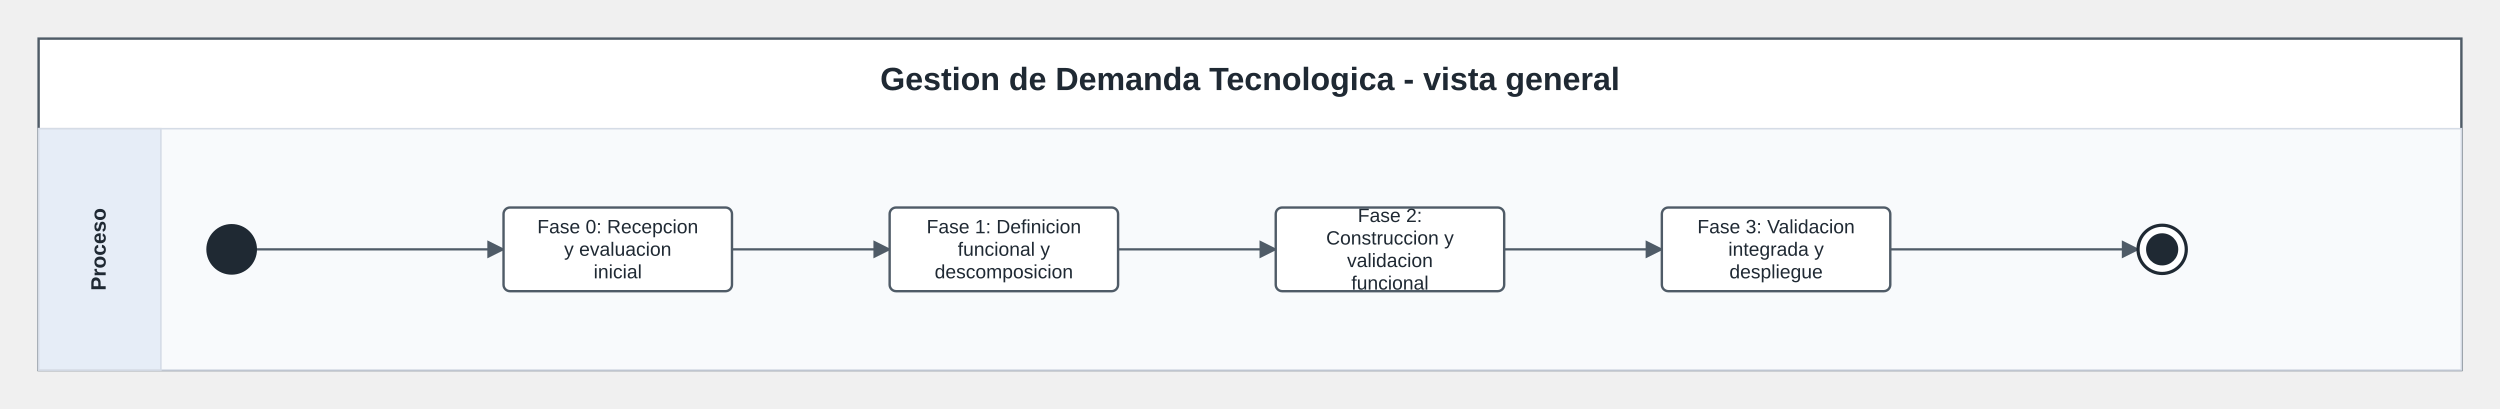
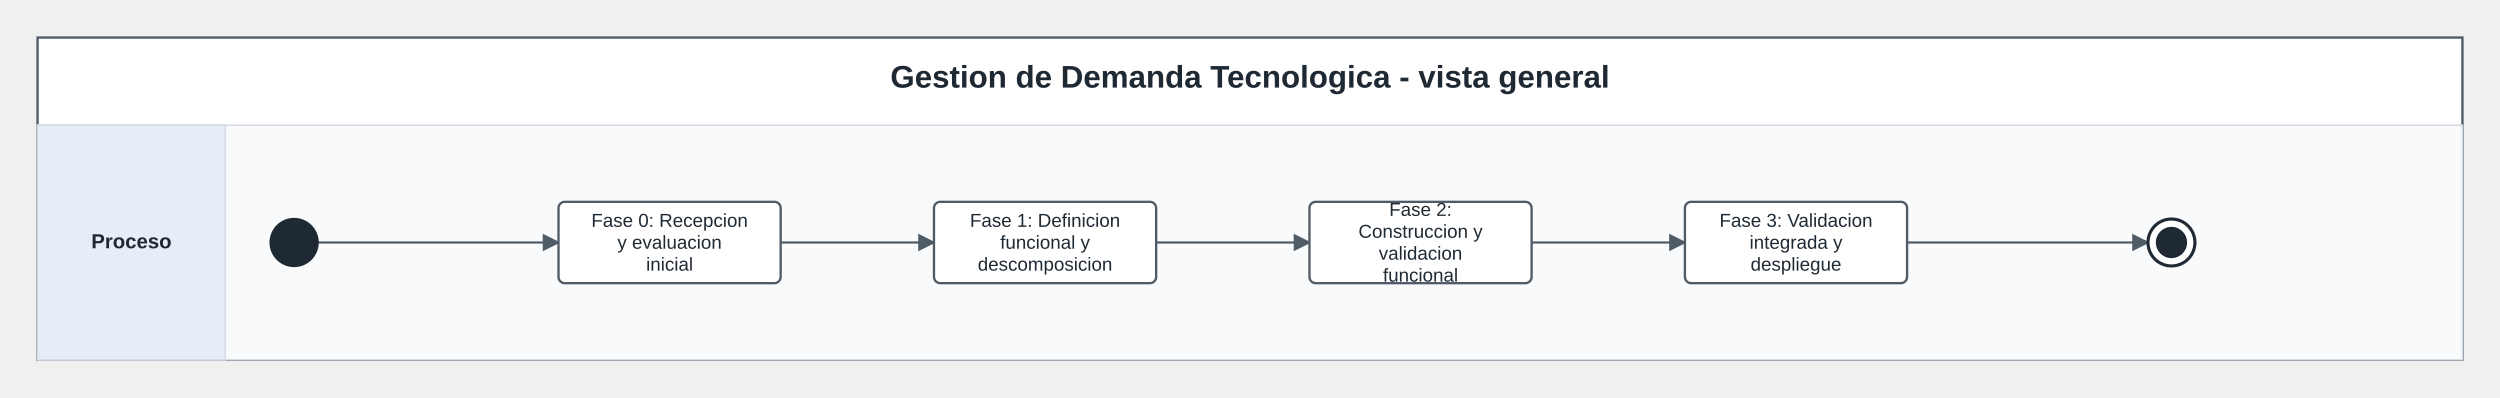
- <svg xmlns="http://www.w3.org/2000/svg" width="1554" height="254" viewBox="0 0 1554 254" role="img" aria-labelledby="title desc">
+ <svg xmlns="http://www.w3.org/2000/svg" width="1598" height="254" viewBox="0 0 1598 254" role="img" aria-labelledby="title desc">
  <defs>
    <marker id="arrow" viewBox="0 0 10 10" refX="9" refY="5" markerWidth="8" markerHeight="8" orient="auto-start-reverse">
      <path d="M 0 0 L 10 5 L 0 10 z" fill="#4f5b67" />
    </marker>
  </defs>
-   <rect x="24" y="24" width="1506" height="206" rx="0" fill="#ffffff" stroke="#4f5b67" stroke-width="1.5" />
-   <text x="777.0" y="56" text-anchor="middle" font-family="Arial, sans-serif" font-size="20" font-weight="700" fill="#1f2933">Gestion de Demanda Tecnologica - vista general</text>
-   <rect x="24" y="80" width="1506" height="150" fill="#f8fafc" stroke="#d5dce6" stroke-width="1" />
-   <rect x="24" y="80" width="76" height="150" fill="#e6edf7" stroke="#d5dce6" stroke-width="1" />
-   <text x="62.0" y="155.0" text-anchor="middle" dominant-baseline="middle" transform="rotate(-90 62.0 155.0)" font-family="Arial, sans-serif" font-size="13" font-weight="700" fill="#1f2933">Proceso</text>
+   <rect x="24" y="24" width="1550" height="206" rx="0" fill="#ffffff" stroke="#4f5b67" stroke-width="1.5" />
+   <text x="799.0" y="56" text-anchor="middle" font-family="Arial, sans-serif" font-size="20" font-weight="700" fill="#1f2933">Gestion de Demanda Tecnologica - vista general</text>
+   <rect x="24" y="80" width="1550" height="150" fill="#f8fafc" stroke="#d5dce6" stroke-width="1" />
+   <rect x="24" y="80" width="120" height="150" fill="#e6edf7" stroke="#d5dce6" stroke-width="1" />
+   <text x="84.0" y="155.0" text-anchor="middle" dominant-baseline="middle" font-family="Arial, sans-serif" font-size="13" font-weight="700" fill="#1f2933">
+     <tspan x="84.0" dy="-0.0">Proceso</tspan>
+   </text>
  <g fill="none" stroke="#4f5b67" stroke-width="1.4" marker-end="url(#arrow)">
-     <polyline points="159.0,155.0 236.0,155.0 313.0,155.0" />
-     <polyline points="455.0,155.0 504.0,155.0 553.0,155.0" />
-     <polyline points="695.0,155.0 744.0,155.0 793.0,155.0" />
-     <polyline points="935.0,155.0 984.0,155.0 1033.0,155.0" />
-     <polyline points="1175.0,155.0 1252.0,155.0 1329.0,155.0" />
+     <polyline points="203.0,155.0 280.0,155.0 357.0,155.0" />
+     <polyline points="499.0,155.0 548.0,155.0 597.0,155.0" />
+     <polyline points="739.0,155.0 788.0,155.0 837.0,155.0" />
+     <polyline points="979.0,155.0 1028.0,155.0 1077.0,155.0" />
+     <polyline points="1219.0,155.0 1296.0,155.0 1373.0,155.0" />
  </g>
-   <circle cx="144" cy="155.0" r="15.0" fill="#1f2933" stroke="#1f2933" stroke-width="1.5" />
-   <rect x="313.0" y="129.0" width="142" height="52" rx="4" fill="#ffffff" stroke="#4f5b67" stroke-width="1.5" />
-   <text x="384" y="145.0" text-anchor="middle" font-family="Arial, sans-serif" font-size="12" fill="#1f2933">Fase 0: Recepcion</text>
-   <text x="384" y="159.0" text-anchor="middle" font-family="Arial, sans-serif" font-size="12" fill="#1f2933">y evaluacion</text>
-   <text x="384" y="173.0" text-anchor="middle" font-family="Arial, sans-serif" font-size="12" fill="#1f2933">inicial</text>
-   <rect x="553.0" y="129.0" width="142" height="52" rx="4" fill="#ffffff" stroke="#4f5b67" stroke-width="1.5" />
-   <text x="624" y="145.0" text-anchor="middle" font-family="Arial, sans-serif" font-size="12" fill="#1f2933">Fase 1: Definicion</text>
-   <text x="624" y="159.0" text-anchor="middle" font-family="Arial, sans-serif" font-size="12" fill="#1f2933">funcional y</text>
-   <text x="624" y="173.0" text-anchor="middle" font-family="Arial, sans-serif" font-size="12" fill="#1f2933">descomposicion</text>
-   <rect x="793.0" y="129.0" width="142" height="52" rx="4" fill="#ffffff" stroke="#4f5b67" stroke-width="1.5" />
-   <text x="864" y="138.0" text-anchor="middle" font-family="Arial, sans-serif" font-size="12" fill="#1f2933">Fase 2:</text>
-   <text x="864" y="152.0" text-anchor="middle" font-family="Arial, sans-serif" font-size="12" fill="#1f2933">Construccion y</text>
-   <text x="864" y="166.0" text-anchor="middle" font-family="Arial, sans-serif" font-size="12" fill="#1f2933">validacion</text>
-   <text x="864" y="180.0" text-anchor="middle" font-family="Arial, sans-serif" font-size="12" fill="#1f2933">funcional</text>
-   <rect x="1033.0" y="129.0" width="142" height="52" rx="4" fill="#ffffff" stroke="#4f5b67" stroke-width="1.5" />
-   <text x="1104" y="145.0" text-anchor="middle" font-family="Arial, sans-serif" font-size="12" fill="#1f2933">Fase 3: Validacion</text>
-   <text x="1104" y="159.0" text-anchor="middle" font-family="Arial, sans-serif" font-size="12" fill="#1f2933">integrada y</text>
-   <text x="1104" y="173.0" text-anchor="middle" font-family="Arial, sans-serif" font-size="12" fill="#1f2933">despliegue</text>
-   <circle cx="1344" cy="155.0" r="15.0" fill="#ffffff" stroke="#1f2933" stroke-width="2" />
-   <circle cx="1344" cy="155.0" r="10.0" fill="#1f2933" stroke="none" />
+   <circle cx="188" cy="155.0" r="15.0" fill="#1f2933" stroke="#1f2933" stroke-width="1.5" />
+   <rect x="357.0" y="129.0" width="142" height="52" rx="4" fill="#ffffff" stroke="#4f5b67" stroke-width="1.5" />
+   <text x="428" y="145.0" text-anchor="middle" font-family="Arial, sans-serif" font-size="12" fill="#1f2933">Fase 0: Recepcion</text>
+   <text x="428" y="159.0" text-anchor="middle" font-family="Arial, sans-serif" font-size="12" fill="#1f2933">y evaluacion</text>
+   <text x="428" y="173.0" text-anchor="middle" font-family="Arial, sans-serif" font-size="12" fill="#1f2933">inicial</text>
+   <rect x="597.0" y="129.0" width="142" height="52" rx="4" fill="#ffffff" stroke="#4f5b67" stroke-width="1.5" />
+   <text x="668" y="145.0" text-anchor="middle" font-family="Arial, sans-serif" font-size="12" fill="#1f2933">Fase 1: Definicion</text>
+   <text x="668" y="159.0" text-anchor="middle" font-family="Arial, sans-serif" font-size="12" fill="#1f2933">funcional y</text>
+   <text x="668" y="173.0" text-anchor="middle" font-family="Arial, sans-serif" font-size="12" fill="#1f2933">descomposicion</text>
+   <rect x="837.0" y="129.0" width="142" height="52" rx="4" fill="#ffffff" stroke="#4f5b67" stroke-width="1.5" />
+   <text x="908" y="138.0" text-anchor="middle" font-family="Arial, sans-serif" font-size="12" fill="#1f2933">Fase 2:</text>
+   <text x="908" y="152.0" text-anchor="middle" font-family="Arial, sans-serif" font-size="12" fill="#1f2933">Construccion y</text>
+   <text x="908" y="166.0" text-anchor="middle" font-family="Arial, sans-serif" font-size="12" fill="#1f2933">validacion</text>
+   <text x="908" y="180.0" text-anchor="middle" font-family="Arial, sans-serif" font-size="12" fill="#1f2933">funcional</text>
+   <rect x="1077.0" y="129.0" width="142" height="52" rx="4" fill="#ffffff" stroke="#4f5b67" stroke-width="1.5" />
+   <text x="1148" y="145.0" text-anchor="middle" font-family="Arial, sans-serif" font-size="12" fill="#1f2933">Fase 3: Validacion</text>
+   <text x="1148" y="159.0" text-anchor="middle" font-family="Arial, sans-serif" font-size="12" fill="#1f2933">integrada y</text>
+   <text x="1148" y="173.0" text-anchor="middle" font-family="Arial, sans-serif" font-size="12" fill="#1f2933">despliegue</text>
+   <circle cx="1388" cy="155.0" r="15.0" fill="#ffffff" stroke="#1f2933" stroke-width="2" />
+   <circle cx="1388" cy="155.0" r="10.0" fill="#1f2933" stroke="none" />
</svg>
